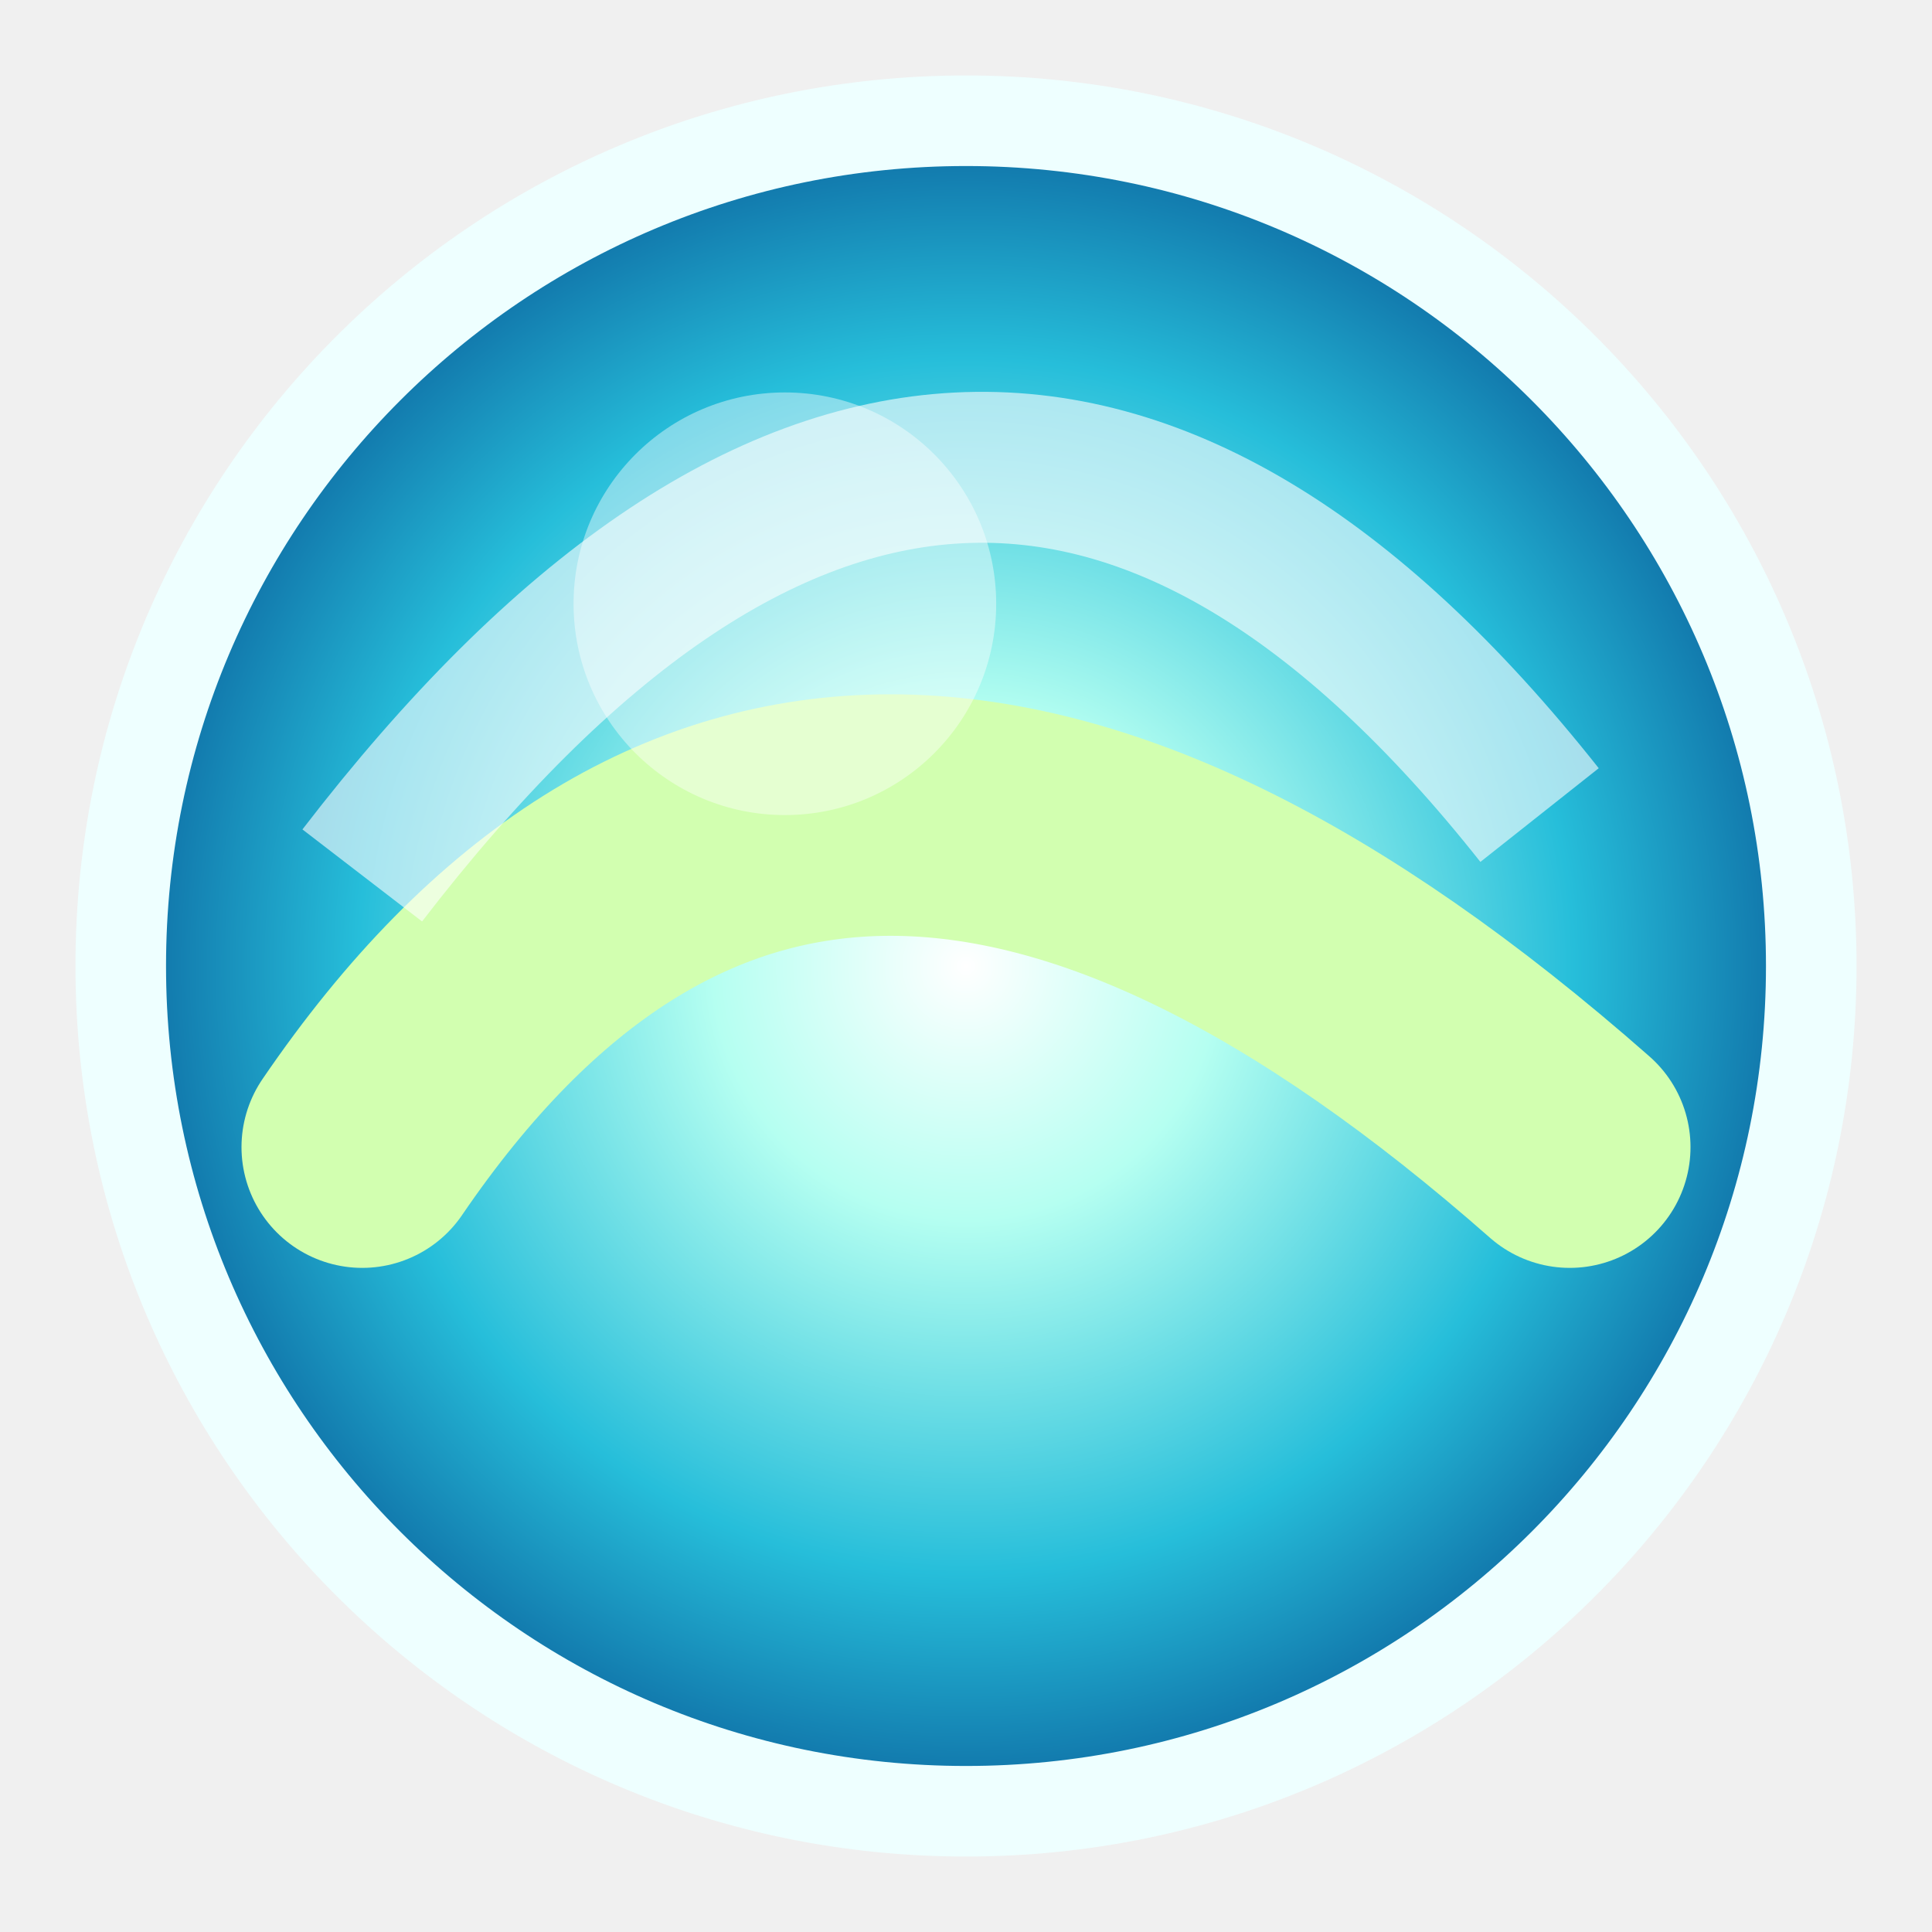
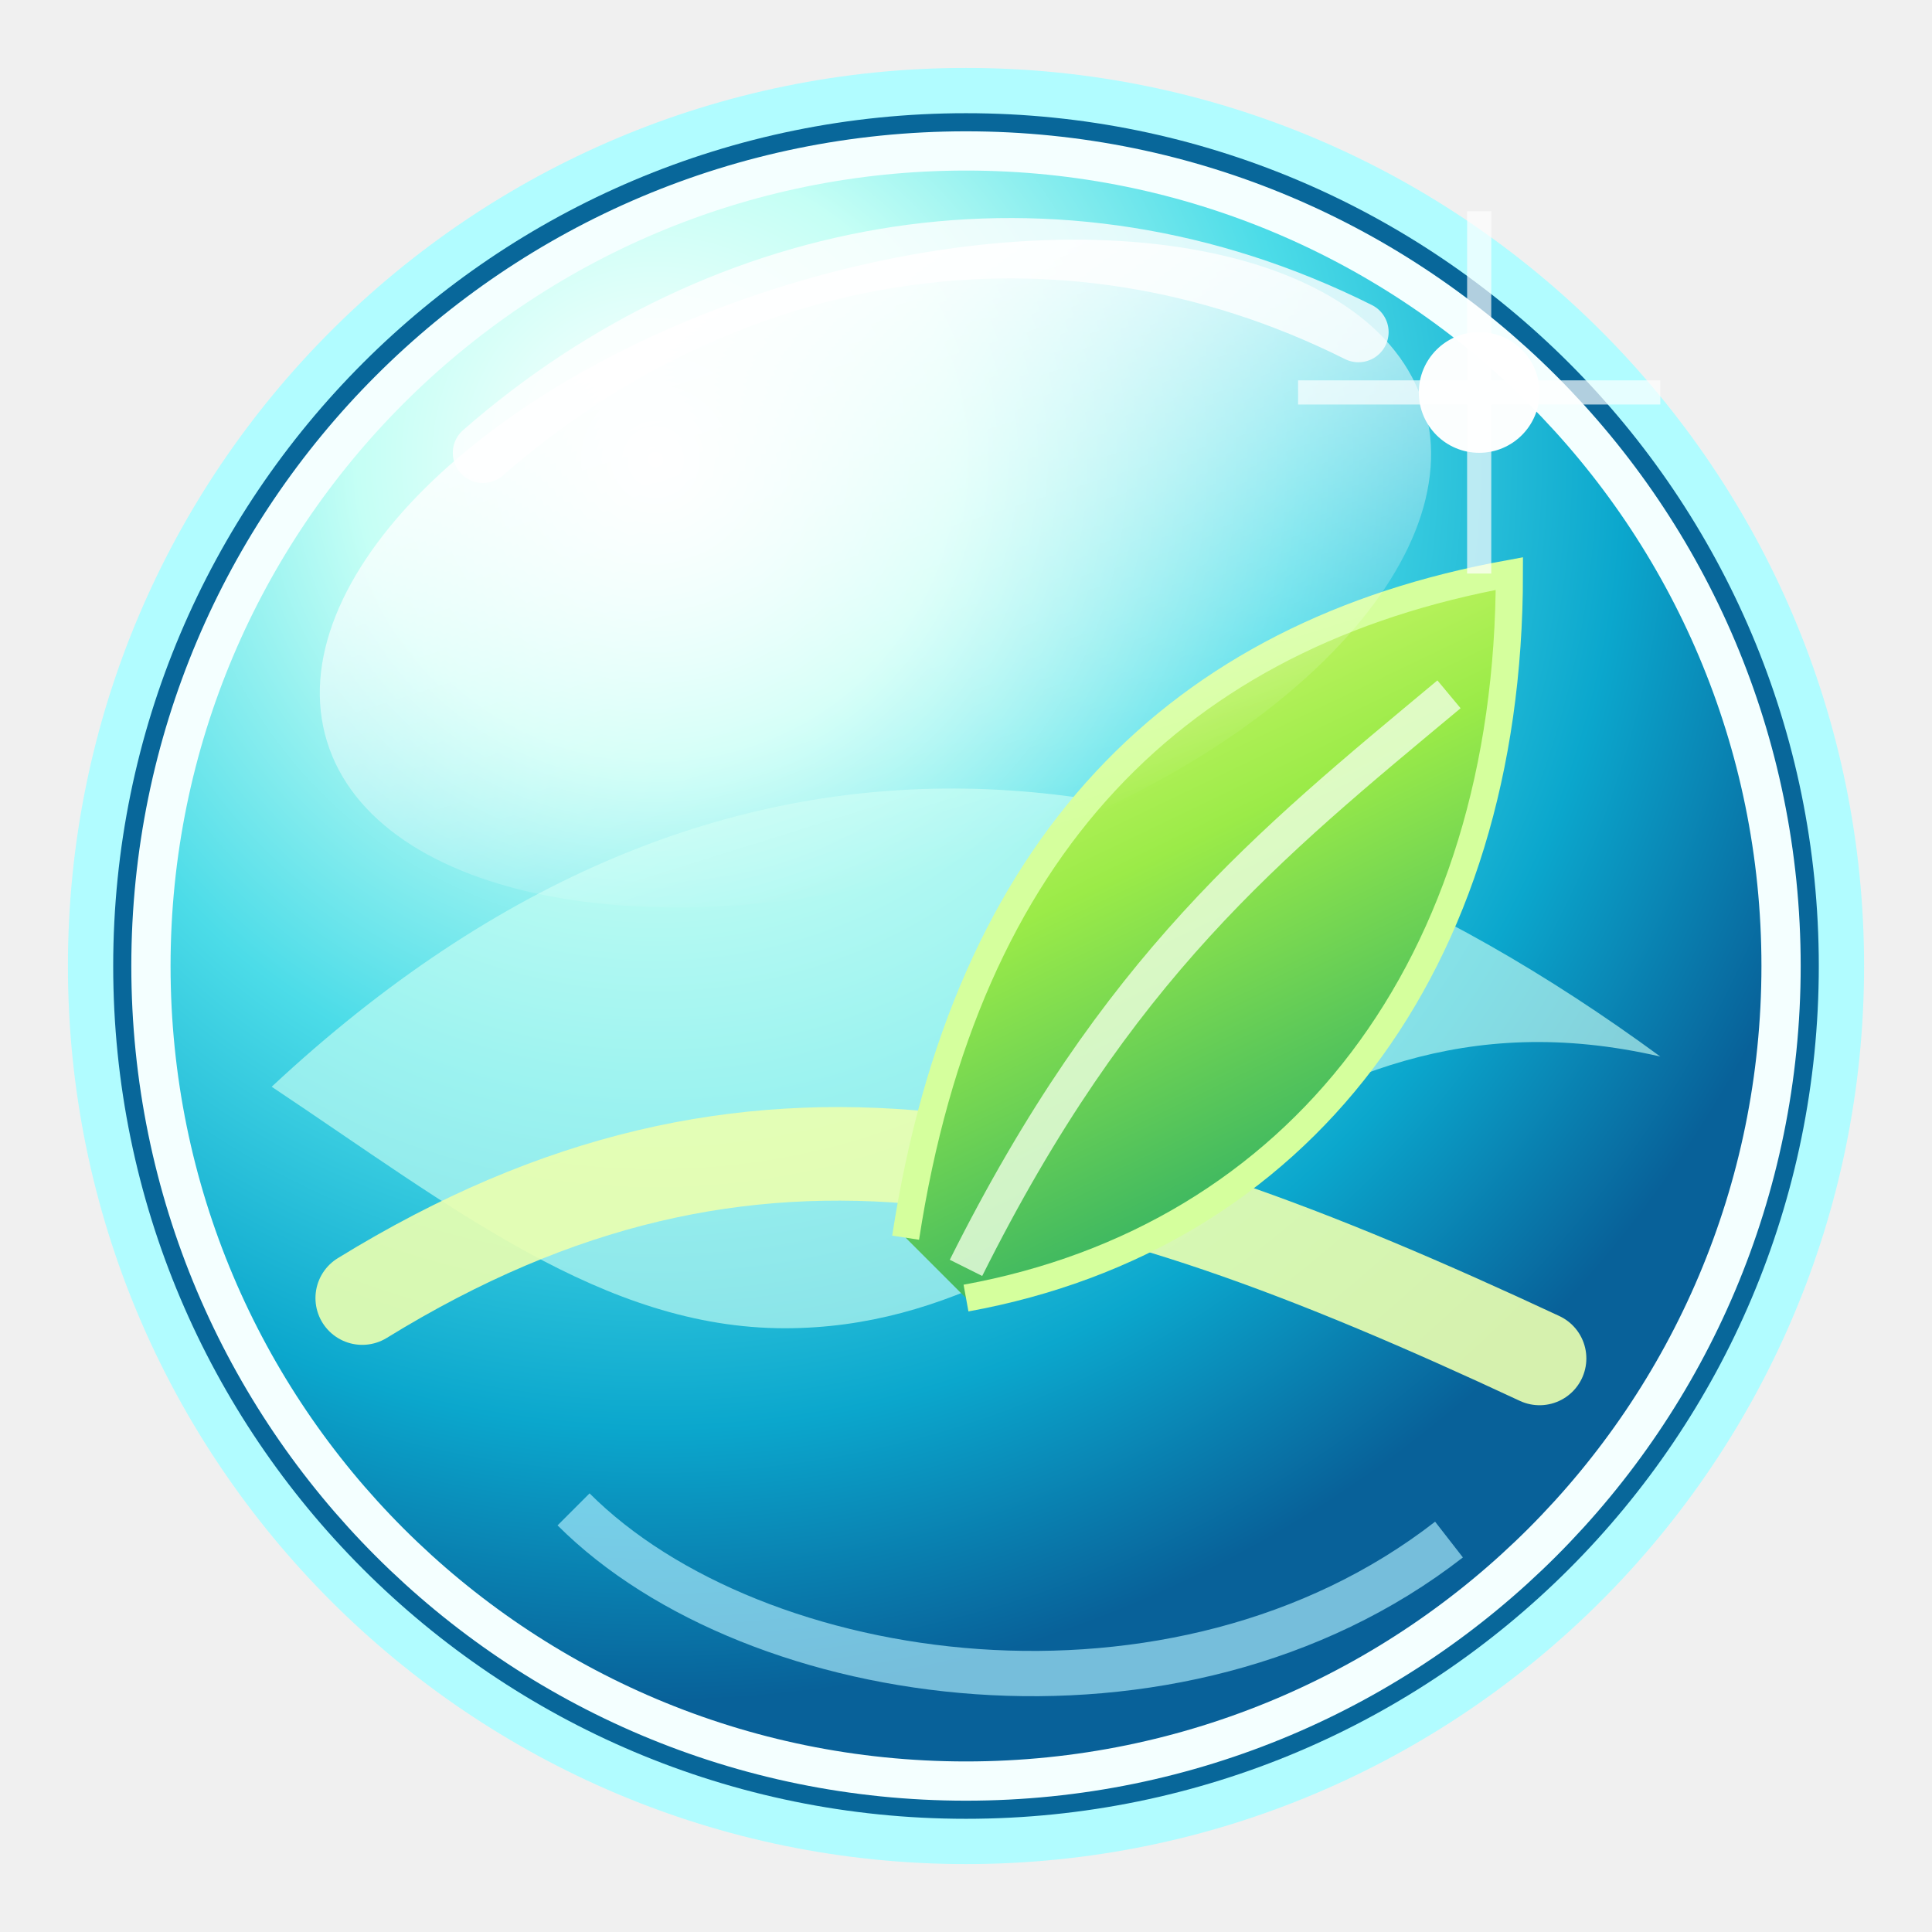
- <svg xmlns="http://www.w3.org/2000/svg" viewBox="0 0 64 64">
+ <svg xmlns="http://www.w3.org/2000/svg" viewBox="0 0 64 64" role="img" aria-label="RiceBowl Aqua World glass orb">
  <defs>
-     <radialGradient id="b">
-       <stop stop-color="#fff" />
-       <stop offset=".3" stop-color="#b5fff1" />
-       <stop offset=".72" stop-color="#26beda" />
-       <stop offset="1" stop-color="#0e6ca4" />
+     <radialGradient id="lagoon" cx="31%" cy="19%" r="76%">
+       <stop offset="0" stop-color="#ffffff" />
+       <stop offset=".24" stop-color="#c5fff5" />
+       <stop offset=".52" stop-color="#4cdce8" />
+       <stop offset=".78" stop-color="#0ba7cd" />
+       <stop offset="1" stop-color="#086199" />
    </radialGradient>
+     <linearGradient id="leaf" x1="0" y1="0" x2=".4" y2="1">
+       <stop stop-color="#eeff83" />
+       <stop offset=".48" stop-color="#9beb48" />
+       <stop offset="1" stop-color="#2eaf65" />
+     </linearGradient>
+     <linearGradient id="sheen" x1="0" y1="0" x2="0" y2="1">
+       <stop stop-color="#fff" stop-opacity=".93" />
+       <stop offset="1" stop-color="#fff" stop-opacity="0" />
+     </linearGradient>
  </defs>
-   <circle cx="32" cy="32" r="28" fill="url(#b)" stroke="#eeffff" stroke-width="3" />
-   <path d="M12 38q15-22 40 0" fill="none" stroke="#d2ffb0" stroke-width="8" stroke-linecap="round" />
-   <path d="M12 29q20-26 39-2" fill="none" stroke="#fff" stroke-width="5" opacity=".6" />
-   <circle cx="26" cy="20" r="7" fill="#fff" opacity=".42" />
+   <circle cx="32" cy="32" r="29" fill="#08679a" stroke="#b1fcff" stroke-width="1.5" />
+   <circle cx="32" cy="32" r="27" fill="url(#lagoon)" stroke="#f4ffff" stroke-width="1.3" />
+   <path d="M9 36c15-14 31-12 46-1-13-3-18 9-29 9-6 0-11-4-17-8Z" fill="#c9fff4" opacity=".64" />
+   <path d="M12 43c13-8 24-5 39 2" fill="none" stroke="#eaffb0" stroke-width="3.1" stroke-linecap="round" opacity=".91" />
+   <path d="M30 41c2-13 9-20 20-22 0 13-7 22-18 24" fill="url(#leaf)" stroke="#d5ff9d" stroke-width=".9" />
+   <path d="M32 42c5-10 10-14 16-19" fill="none" stroke="#efffe2" stroke-width="1.2" opacity=".8" />
+   <ellipse cx="29" cy="19" rx="19" ry="10" fill="url(#sheen)" transform="rotate(-17 29 19)" />
+   <path d="M16 15c8-7 19-9 29-4" fill="none" stroke="#fff" stroke-width="2" stroke-linecap="round" opacity=".8" />
+   <path d="M19 50c6 6 20 8 29 1" fill="none" stroke="#b0efff" stroke-width="1.5" opacity=".65" />
+   <circle cx="49" cy="13" r="2" fill="#fff" opacity=".98" />
+   <path d="M49 7v12M43 13h12" stroke="#fff" stroke-width=".8" opacity=".68" />
</svg>
